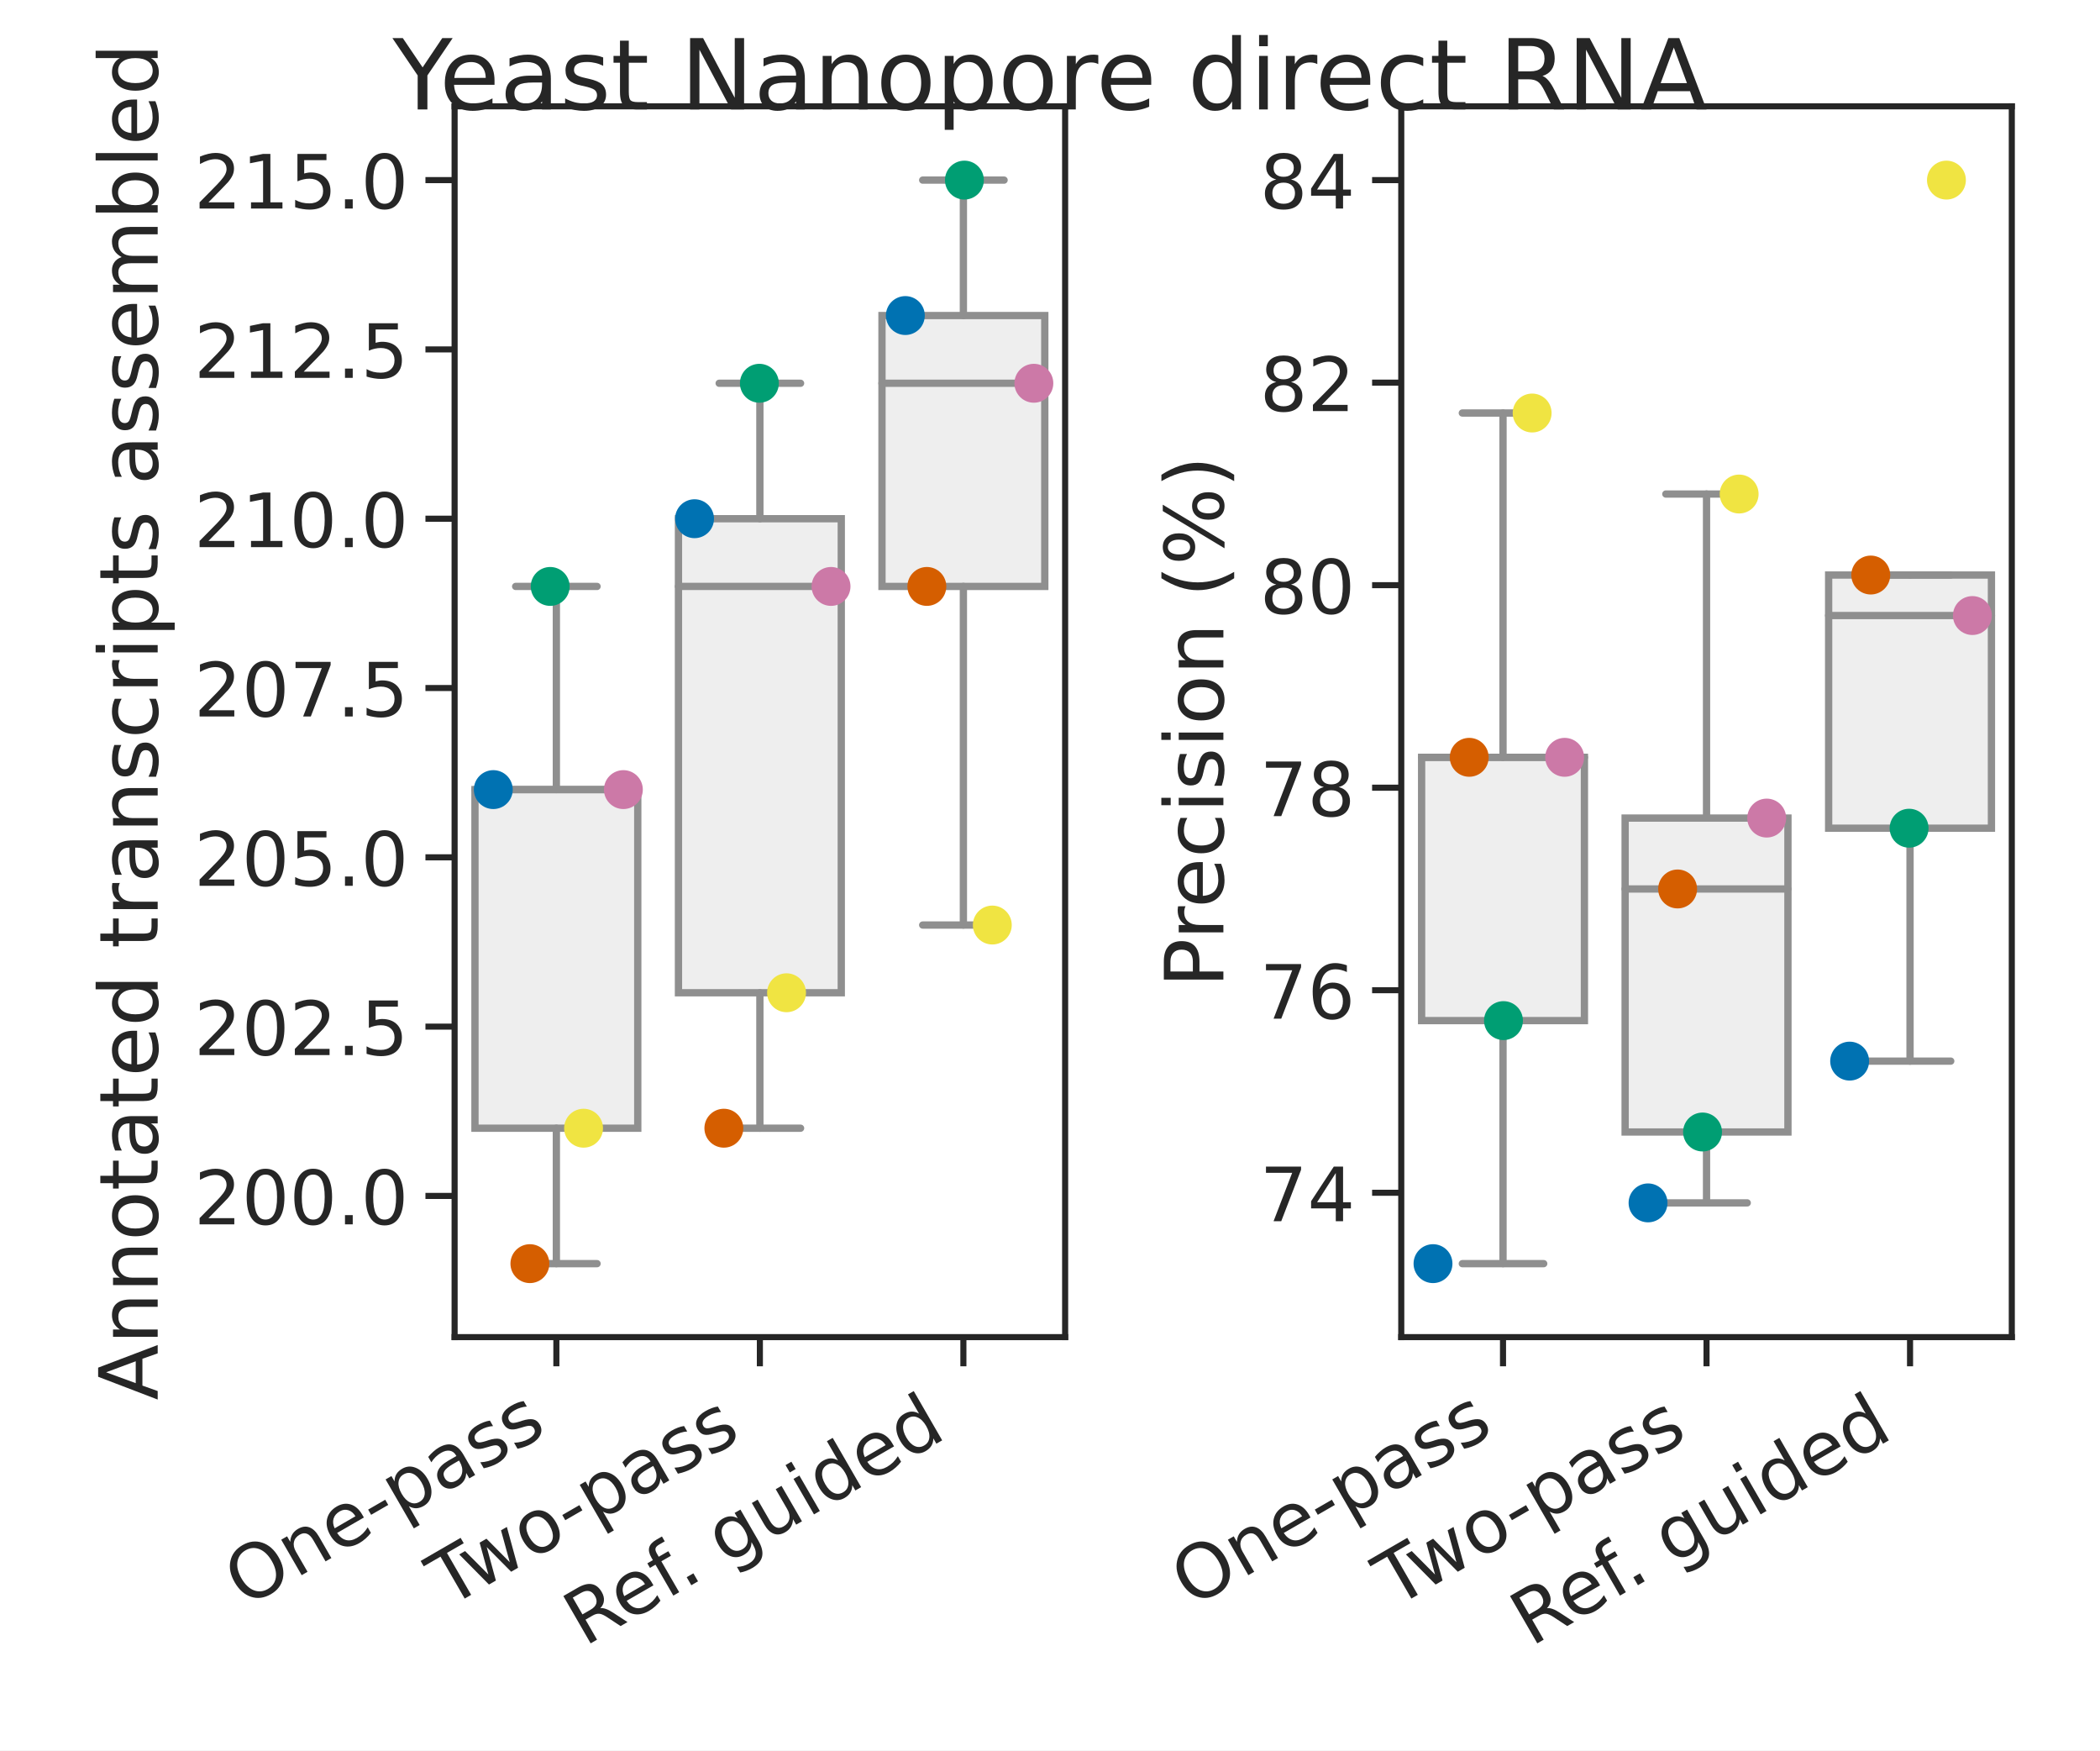
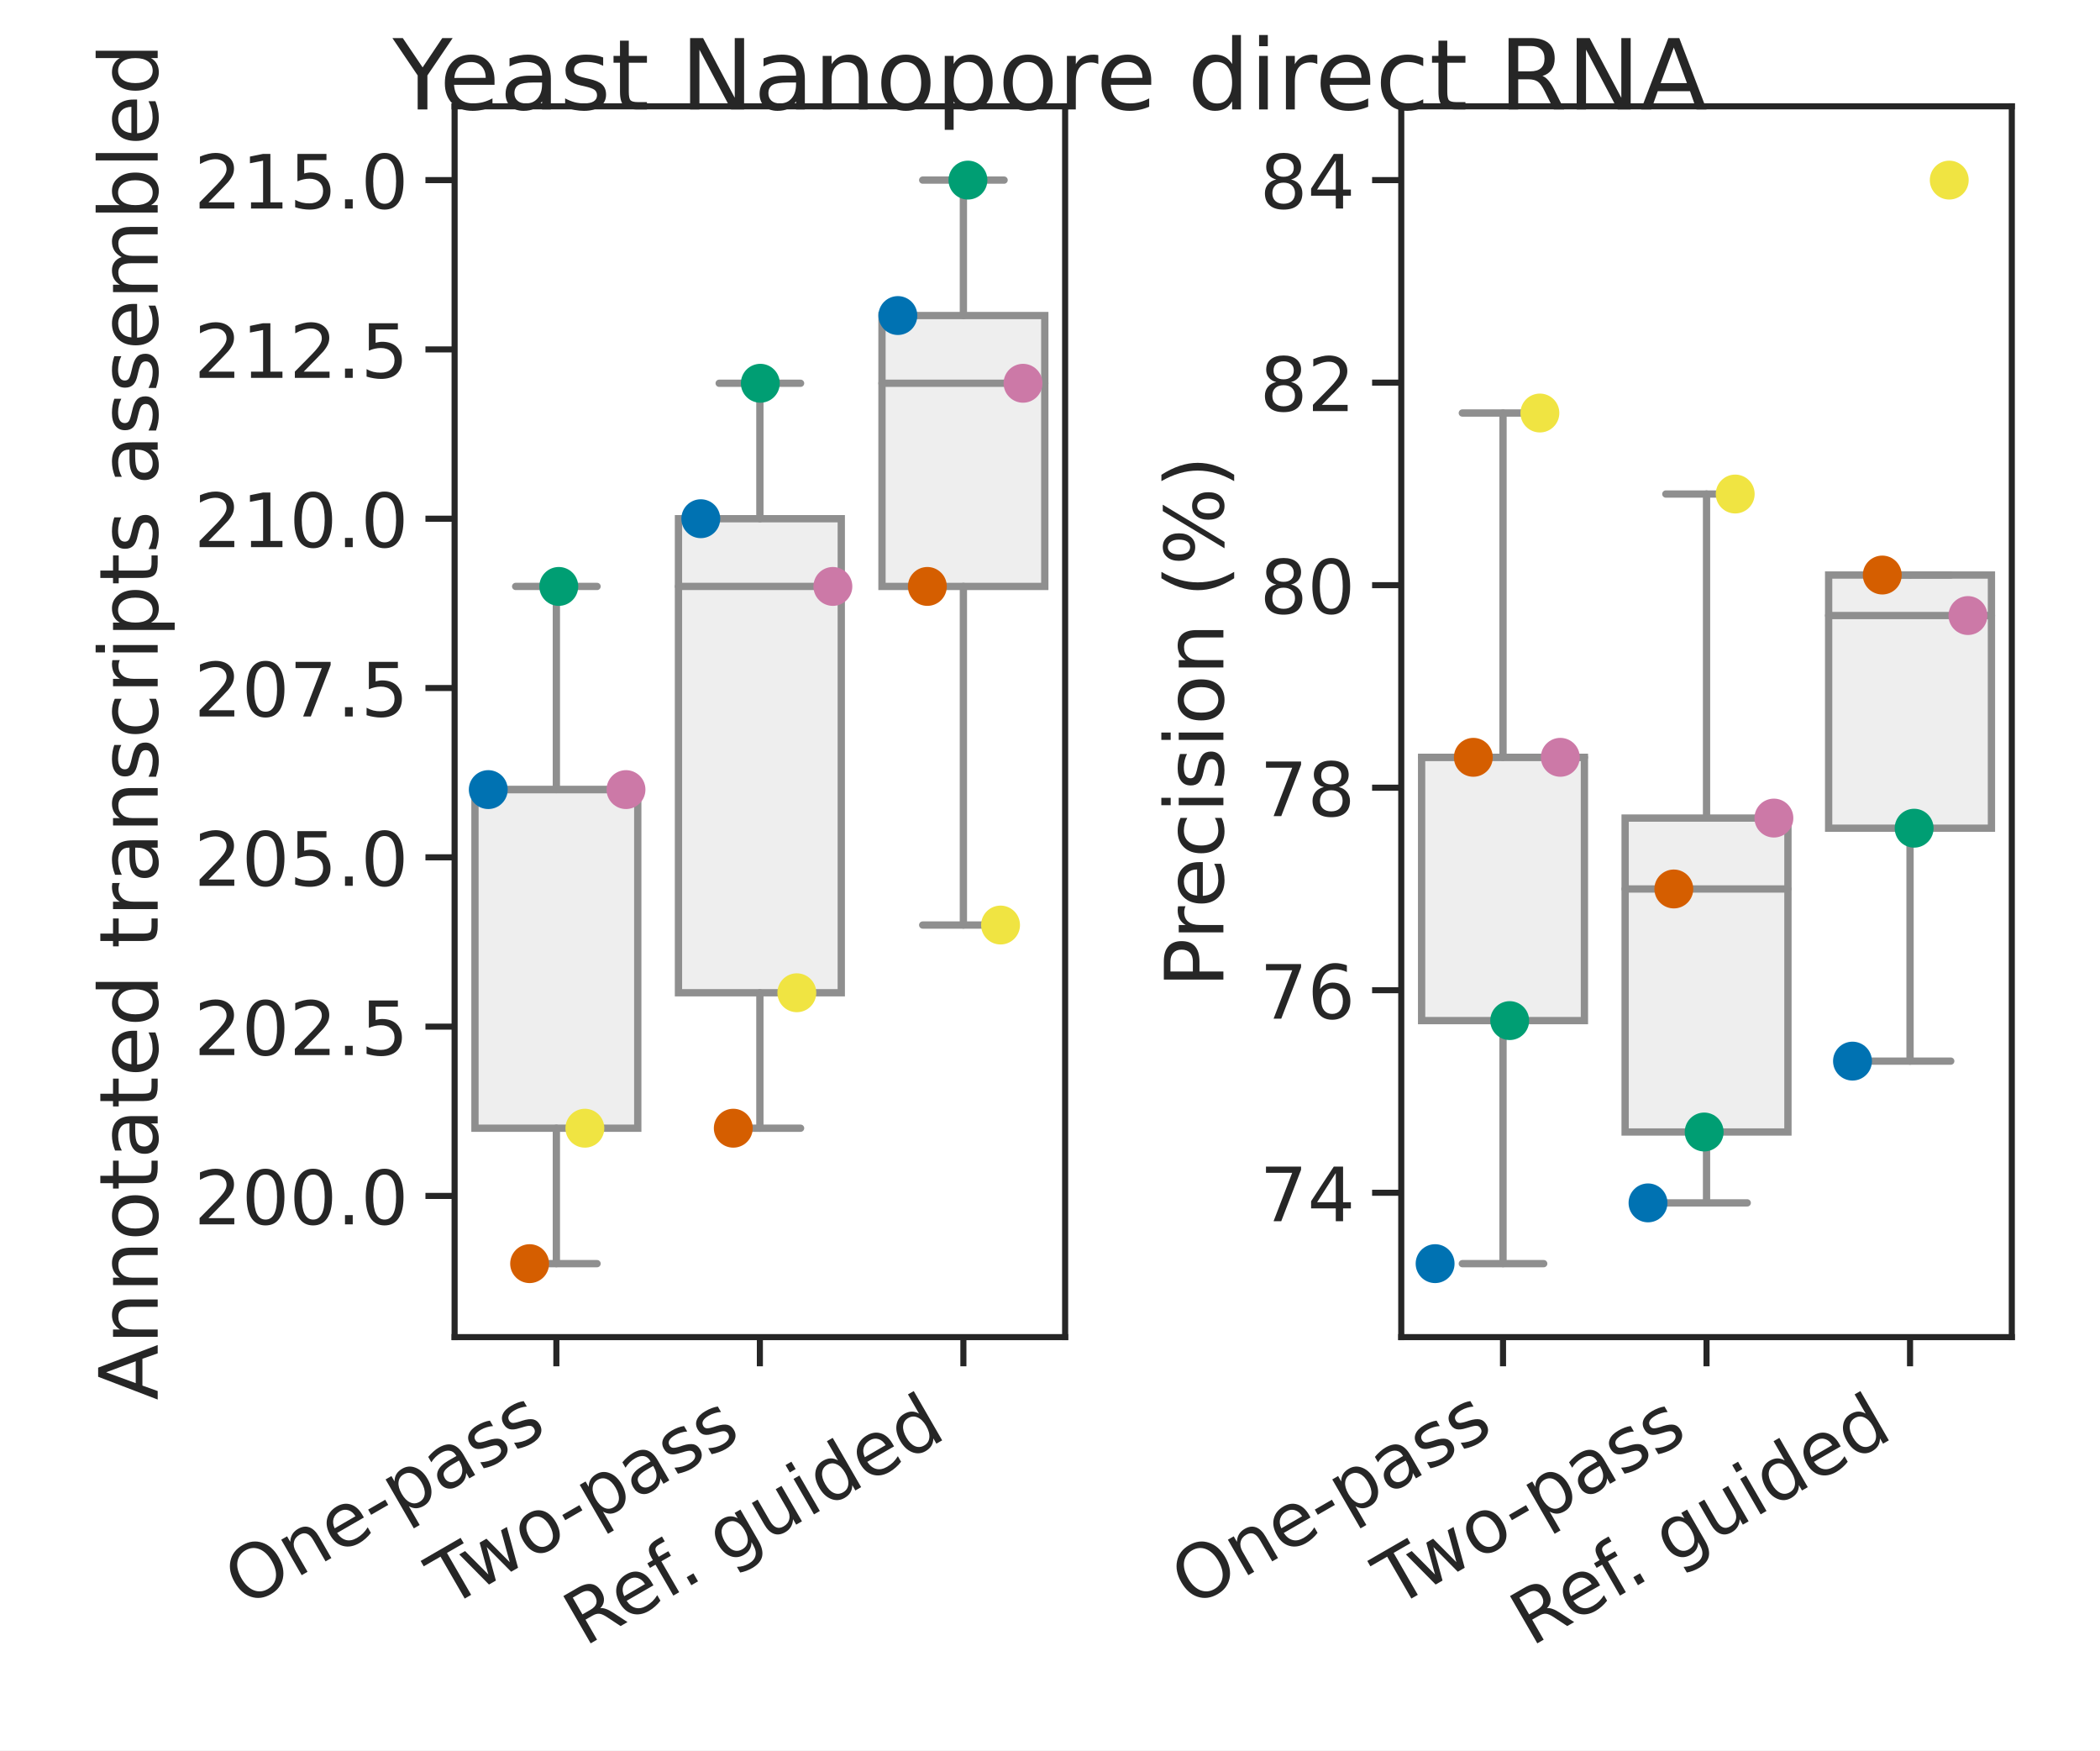
<svg xmlns="http://www.w3.org/2000/svg" xmlns:xlink="http://www.w3.org/1999/xlink" height="360pt" version="1.1" viewBox="0 0 432 360" width="432pt">
  <defs>
    <style type="text/css">
*{stroke-linecap:butt;stroke-linejoin:round;}
  </style>
  </defs>
  <g id="figure_1">
    <g id="patch_1">
      <path d="M 0 360  L 432 360  L 432 0  L 0 0  z " style="fill:#ffffff;" />
    </g>
    <g id="axes_1">
      <g id="patch_2">
        <path d="M 93.519 274.998  L 219.115 274.998  L 219.115 21.869  L 93.519 21.869  z " style="fill:#ffffff;" />
      </g>
      <g id="matplotlib.axis_1">
        <g id="xtick_1">
          <g id="line2d_1">
            <defs>
-               <path d="M 0 0  L 0 6  " id="mfff3a0f407" style="stroke:#262626;stroke-width:1.25;" />
+               <path d="M 0 0  L 0 6  " id="m0ab643f9fc" style="stroke:#262626;stroke-width:1.25;" />
            </defs>
            <g>
-               <use style="fill:#262626;stroke:#262626;stroke-width:1.25;" x="114.452" xlink:href="#mfff3a0f407" y="274.998" />
+               <use style="fill:#262626;stroke:#262626;stroke-width:1.25;" x="114.452" xlink:href="#m0ab643f9fc" y="274.998" />
            </g>
          </g>
          <g id="text_1">
            <text style="fill:#262626;font-family:DejaVu Sans;font-size:15.4px;font-style:normal;font-weight:normal;" transform="translate(50.34669 330.7188)rotate(-30)">One-pass</text>
          </g>
        </g>
        <g id="xtick_2">
          <g id="line2d_2">
            <g>
-               <use style="fill:#262626;stroke:#262626;stroke-width:1.25;" x="156.317" xlink:href="#mfff3a0f407" y="274.998" />
+               <use style="fill:#262626;stroke:#262626;stroke-width:1.25;" x="156.317" xlink:href="#m0ab643f9fc" y="274.998" />
            </g>
          </g>
          <g id="text_2">
            <text style="fill:#262626;font-family:DejaVu Sans;font-size:15.4px;font-style:normal;font-weight:normal;" transform="translate(92.18718 330.7333)rotate(-30)">Two-pass</text>
          </g>
        </g>
        <g id="xtick_3">
          <g id="line2d_3">
            <g>
-               <use style="fill:#262626;stroke:#262626;stroke-width:1.25;" x="198.183" xlink:href="#mfff3a0f407" y="274.998" />
+               <use style="fill:#262626;stroke:#262626;stroke-width:1.25;" x="198.183" xlink:href="#m0ab643f9fc" y="274.998" />
            </g>
          </g>
          <g id="text_3">
            <text style="fill:#262626;font-family:DejaVu Sans;font-size:15.4px;font-style:normal;font-weight:normal;" transform="translate(120.1949 338.7341)rotate(-30)">Ref. guided</text>
          </g>
        </g>
      </g>
      <g id="matplotlib.axis_2">
        <g id="ytick_1">
          <g id="line2d_4">
            <defs>
-               <path d="M 0 0  L -6 0  " id="m0a13a29896" style="stroke:#262626;stroke-width:1.25;" />
+               <path d="M 0 0  L -6 0  " id="m15f9a09145" style="stroke:#262626;stroke-width:1.25;" />
            </defs>
            <g>
-               <use style="fill:#262626;stroke:#262626;stroke-width:1.25;" x="93.519" xlink:href="#m0a13a29896" y="245.957" />
+               <use style="fill:#262626;stroke:#262626;stroke-width:1.25;" x="93.519" xlink:href="#m15f9a09145" y="245.957" />
            </g>
          </g>
          <g id="text_4">
            <text style="fill:#262626;font-family:DejaVu Sans;font-size:15.4px;font-style:normal;font-weight:normal;text-anchor:end;" transform="rotate(-0, 84.019, 251.8081)" x="84.019" y="251.808">200.0</text>
          </g>
        </g>
        <g id="ytick_2">
          <g id="line2d_5">
            <g>
-               <use style="fill:#262626;stroke:#262626;stroke-width:1.25;" x="93.519" xlink:href="#m0a13a29896" y="211.138" />
+               <use style="fill:#262626;stroke:#262626;stroke-width:1.25;" x="93.519" xlink:href="#m15f9a09145" y="211.138" />
            </g>
          </g>
          <g id="text_5">
            <text style="fill:#262626;font-family:DejaVu Sans;font-size:15.4px;font-style:normal;font-weight:normal;text-anchor:end;" transform="rotate(-0, 84.019, 216.9887)" x="84.019" y="216.989">202.5</text>
          </g>
        </g>
        <g id="ytick_3">
          <g id="line2d_6">
            <g>
-               <use style="fill:#262626;stroke:#262626;stroke-width:1.25;" x="93.519" xlink:href="#m0a13a29896" y="176.318" />
+               <use style="fill:#262626;stroke:#262626;stroke-width:1.25;" x="93.519" xlink:href="#m15f9a09145" y="176.318" />
            </g>
          </g>
          <g id="text_6">
            <text style="fill:#262626;font-family:DejaVu Sans;font-size:15.4px;font-style:normal;font-weight:normal;text-anchor:end;" transform="rotate(-0, 84.019, 182.1692)" x="84.019" y="182.169">205.0</text>
          </g>
        </g>
        <g id="ytick_4">
          <g id="line2d_7">
            <g>
-               <use style="fill:#262626;stroke:#262626;stroke-width:1.25;" x="93.519" xlink:href="#m0a13a29896" y="141.499" />
+               <use style="fill:#262626;stroke:#262626;stroke-width:1.25;" x="93.519" xlink:href="#m15f9a09145" y="141.499" />
            </g>
          </g>
          <g id="text_7">
            <text style="fill:#262626;font-family:DejaVu Sans;font-size:15.4px;font-style:normal;font-weight:normal;text-anchor:end;" transform="rotate(-0, 84.019, 147.3498)" x="84.019" y="147.35">207.5</text>
          </g>
        </g>
        <g id="ytick_5">
          <g id="line2d_8">
            <g>
-               <use style="fill:#262626;stroke:#262626;stroke-width:1.25;" x="93.519" xlink:href="#m0a13a29896" y="106.68" />
+               <use style="fill:#262626;stroke:#262626;stroke-width:1.25;" x="93.519" xlink:href="#m15f9a09145" y="106.68" />
            </g>
          </g>
          <g id="text_8">
            <text style="fill:#262626;font-family:DejaVu Sans;font-size:15.4px;font-style:normal;font-weight:normal;text-anchor:end;" transform="rotate(-0, 84.019, 112.5304)" x="84.019" y="112.53">210.0</text>
          </g>
        </g>
        <g id="ytick_6">
          <g id="line2d_9">
            <g>
-               <use style="fill:#262626;stroke:#262626;stroke-width:1.25;" x="93.519" xlink:href="#m0a13a29896" y="71.86" />
+               <use style="fill:#262626;stroke:#262626;stroke-width:1.25;" x="93.519" xlink:href="#m15f9a09145" y="71.86" />
            </g>
          </g>
          <g id="text_9">
            <text style="fill:#262626;font-family:DejaVu Sans;font-size:15.4px;font-style:normal;font-weight:normal;text-anchor:end;" transform="rotate(-0, 84.019, 77.71099)" x="84.019" y="77.711">212.5</text>
          </g>
        </g>
        <g id="ytick_7">
          <g id="line2d_10">
            <g>
-               <use style="fill:#262626;stroke:#262626;stroke-width:1.25;" x="93.519" xlink:href="#m0a13a29896" y="37.041" />
+               <use style="fill:#262626;stroke:#262626;stroke-width:1.25;" x="93.519" xlink:href="#m15f9a09145" y="37.041" />
            </g>
          </g>
          <g id="text_10">
            <text style="fill:#262626;font-family:DejaVu Sans;font-size:15.4px;font-style:normal;font-weight:normal;text-anchor:end;" transform="rotate(-0, 84.019, 42.89157)" x="84.019" y="42.892">215.0</text>
          </g>
        </g>
        <g id="text_11">
          <text style="fill:#262626;font-family:DejaVu Sans;font-size:16.8px;font-style:normal;font-weight:normal;text-anchor:middle;" transform="rotate(-90, 32.43781, 148.4337)" x="32.438" y="148.434">Annotated transcripts assembled</text>
        </g>
      </g>
      <g id="patch_3">
-         <path clip-path="url(#p2215c31992)" d="M 97.706 232.03  L 131.198 232.03  L 131.198 162.391  L 97.706 162.391  L 97.706 232.03  z " style="fill:#eeeeee;stroke:#8f8f8f;stroke-linejoin:miter;stroke-width:1.5;" />
+         <path clip-path="url(#p24d1161f7b)" d="M 97.706 232.03  L 131.198 232.03  L 131.198 162.391  L 97.706 162.391  L 97.706 232.03  z " style="fill:#eeeeee;stroke:#8f8f8f;stroke-linejoin:miter;stroke-width:1.5;" />
      </g>
      <g id="patch_4">
-         <path clip-path="url(#p2215c31992)" d="M 139.571 204.174  L 173.063 204.174  L 173.063 106.68  L 139.571 106.68  L 139.571 204.174  z " style="fill:#eeeeee;stroke:#8f8f8f;stroke-linejoin:miter;stroke-width:1.5;" />
+         <path clip-path="url(#p24d1161f7b)" d="M 139.571 204.174  L 173.063 204.174  L 173.063 106.68  L 139.571 106.68  L 139.571 204.174  z " style="fill:#eeeeee;stroke:#8f8f8f;stroke-linejoin:miter;stroke-width:1.5;" />
      </g>
      <g id="patch_5">
-         <path clip-path="url(#p2215c31992)" d="M 181.437 120.607  L 214.929 120.607  L 214.929 64.896  L 181.437 64.896  L 181.437 120.607  z " style="fill:#eeeeee;stroke:#8f8f8f;stroke-linejoin:miter;stroke-width:1.5;" />
+         <path clip-path="url(#p24d1161f7b)" d="M 181.437 120.607  L 214.929 120.607  L 214.929 64.896  L 181.437 64.896  L 181.437 120.607  z " style="fill:#eeeeee;stroke:#8f8f8f;stroke-linejoin:miter;stroke-width:1.5;" />
      </g>
      <g id="PathCollection_1" />
      <g id="PathCollection_2" />
      <g id="PathCollection_3" />
      <g id="PathCollection_4" />
      <g id="PathCollection_5" />
      <g id="line2d_11">
-         <path clip-path="url(#p2215c31992)" d="M 114.452 232.03  L 114.452 259.885  " style="fill:none;stroke:#8f8f8f;stroke-linecap:round;stroke-width:1.5;" />
+         <path clip-path="url(#p24d1161f7b)" d="M 114.452 232.03  L 114.452 259.885  " style="fill:none;stroke:#8f8f8f;stroke-linecap:round;stroke-width:1.5;" />
      </g>
      <g id="line2d_12">
-         <path clip-path="url(#p2215c31992)" d="M 114.452 162.391  L 114.452 120.607  " style="fill:none;stroke:#8f8f8f;stroke-linecap:round;stroke-width:1.5;" />
+         <path clip-path="url(#p24d1161f7b)" d="M 114.452 162.391  L 114.452 120.607  " style="fill:none;stroke:#8f8f8f;stroke-linecap:round;stroke-width:1.5;" />
      </g>
      <g id="line2d_13">
-         <path clip-path="url(#p2215c31992)" d="M 106.079 259.885  L 122.825 259.885  " style="fill:none;stroke:#8f8f8f;stroke-linecap:round;stroke-width:1.5;" />
+         <path clip-path="url(#p24d1161f7b)" d="M 106.079 259.885  L 122.825 259.885  " style="fill:none;stroke:#8f8f8f;stroke-linecap:round;stroke-width:1.5;" />
      </g>
      <g id="line2d_14">
-         <path clip-path="url(#p2215c31992)" d="M 106.079 120.607  L 122.825 120.607  " style="fill:none;stroke:#8f8f8f;stroke-linecap:round;stroke-width:1.5;" />
+         <path clip-path="url(#p24d1161f7b)" d="M 106.079 120.607  L 122.825 120.607  " style="fill:none;stroke:#8f8f8f;stroke-linecap:round;stroke-width:1.5;" />
      </g>
      <g id="line2d_15" />
      <g id="line2d_16">
-         <path clip-path="url(#p2215c31992)" d="M 156.317 204.174  L 156.317 232.03  " style="fill:none;stroke:#8f8f8f;stroke-linecap:round;stroke-width:1.5;" />
+         <path clip-path="url(#p24d1161f7b)" d="M 156.317 204.174  L 156.317 232.03  " style="fill:none;stroke:#8f8f8f;stroke-linecap:round;stroke-width:1.5;" />
      </g>
      <g id="line2d_17">
-         <path clip-path="url(#p2215c31992)" d="M 156.317 106.68  L 156.317 78.824  " style="fill:none;stroke:#8f8f8f;stroke-linecap:round;stroke-width:1.5;" />
+         <path clip-path="url(#p24d1161f7b)" d="M 156.317 106.68  L 156.317 78.824  " style="fill:none;stroke:#8f8f8f;stroke-linecap:round;stroke-width:1.5;" />
      </g>
      <g id="line2d_18">
-         <path clip-path="url(#p2215c31992)" d="M 147.944 232.03  L 164.69 232.03  " style="fill:none;stroke:#8f8f8f;stroke-linecap:round;stroke-width:1.5;" />
+         <path clip-path="url(#p24d1161f7b)" d="M 147.944 232.03  L 164.69 232.03  " style="fill:none;stroke:#8f8f8f;stroke-linecap:round;stroke-width:1.5;" />
      </g>
      <g id="line2d_19">
-         <path clip-path="url(#p2215c31992)" d="M 147.944 78.824  L 164.69 78.824  " style="fill:none;stroke:#8f8f8f;stroke-linecap:round;stroke-width:1.5;" />
+         <path clip-path="url(#p24d1161f7b)" d="M 147.944 78.824  L 164.69 78.824  " style="fill:none;stroke:#8f8f8f;stroke-linecap:round;stroke-width:1.5;" />
      </g>
      <g id="line2d_20" />
      <g id="line2d_21">
-         <path clip-path="url(#p2215c31992)" d="M 198.183 120.607  L 198.183 190.246  " style="fill:none;stroke:#8f8f8f;stroke-linecap:round;stroke-width:1.5;" />
+         <path clip-path="url(#p24d1161f7b)" d="M 198.183 120.607  L 198.183 190.246  " style="fill:none;stroke:#8f8f8f;stroke-linecap:round;stroke-width:1.5;" />
      </g>
      <g id="line2d_22">
-         <path clip-path="url(#p2215c31992)" d="M 198.183 64.896  L 198.183 37.041  " style="fill:none;stroke:#8f8f8f;stroke-linecap:round;stroke-width:1.5;" />
+         <path clip-path="url(#p24d1161f7b)" d="M 198.183 64.896  L 198.183 37.041  " style="fill:none;stroke:#8f8f8f;stroke-linecap:round;stroke-width:1.5;" />
      </g>
      <g id="line2d_23">
-         <path clip-path="url(#p2215c31992)" d="M 189.81 190.246  L 206.556 190.246  " style="fill:none;stroke:#8f8f8f;stroke-linecap:round;stroke-width:1.5;" />
+         <path clip-path="url(#p24d1161f7b)" d="M 189.81 190.246  L 206.556 190.246  " style="fill:none;stroke:#8f8f8f;stroke-linecap:round;stroke-width:1.5;" />
      </g>
      <g id="line2d_24">
-         <path clip-path="url(#p2215c31992)" d="M 189.81 37.041  L 206.556 37.041  " style="fill:none;stroke:#8f8f8f;stroke-linecap:round;stroke-width:1.5;" />
+         <path clip-path="url(#p24d1161f7b)" d="M 189.81 37.041  L 206.556 37.041  " style="fill:none;stroke:#8f8f8f;stroke-linecap:round;stroke-width:1.5;" />
      </g>
      <g id="line2d_25" />
      <g id="line2d_26">
-         <path clip-path="url(#p2215c31992)" d="M 97.706 162.391  L 131.198 162.391  " style="fill:none;stroke:#8f8f8f;stroke-linecap:round;stroke-width:1.5;" />
+         <path clip-path="url(#p24d1161f7b)" d="M 97.706 162.391  L 131.198 162.391  " style="fill:none;stroke:#8f8f8f;stroke-linecap:round;stroke-width:1.5;" />
      </g>
      <g id="line2d_27">
-         <path clip-path="url(#p2215c31992)" d="M 139.571 120.607  L 173.063 120.607  " style="fill:none;stroke:#8f8f8f;stroke-linecap:round;stroke-width:1.5;" />
+         <path clip-path="url(#p24d1161f7b)" d="M 139.571 120.607  L 173.063 120.607  " style="fill:none;stroke:#8f8f8f;stroke-linecap:round;stroke-width:1.5;" />
      </g>
      <g id="line2d_28">
-         <path clip-path="url(#p2215c31992)" d="M 181.437 78.824  L 214.929 78.824  " style="fill:none;stroke:#8f8f8f;stroke-linecap:round;stroke-width:1.5;" />
+         <path clip-path="url(#p24d1161f7b)" d="M 181.437 78.824  L 214.929 78.824  " style="fill:none;stroke:#8f8f8f;stroke-linecap:round;stroke-width:1.5;" />
      </g>
      <g id="patch_6">
        <path d="M 93.519 274.998  L 93.519 21.869  " style="fill:none;stroke:#262626;stroke-linecap:square;stroke-linejoin:miter;stroke-width:1.25;" />
      </g>
      <g id="patch_7">
        <path d="M 219.115 274.998  L 219.115 21.869  " style="fill:none;stroke:#262626;stroke-linecap:square;stroke-linejoin:miter;stroke-width:1.25;" />
      </g>
      <g id="patch_8">
        <path d="M 93.519 274.998  L 219.115 274.998  " style="fill:none;stroke:#262626;stroke-linecap:square;stroke-linejoin:miter;stroke-width:1.25;" />
      </g>
      <g id="patch_9">
        <path d="M 93.519 21.869  L 219.115 21.869  " style="fill:none;stroke:#262626;stroke-linecap:square;stroke-linejoin:miter;stroke-width:1.25;" />
      </g>
      <g id="PathCollection_6">
        <defs>
-           <path d="M 0 4  C 1.061 4 2.078 3.579 2.828 2.828  C 3.579 2.078 4 1.061 4 0  C 4 -1.061 3.579 -2.078 2.828 -2.828  C 2.078 -3.579 1.061 -4 0 -4  C -1.061 -4 -2.078 -3.579 -2.828 -2.828  C -3.579 -2.078 -4 -1.061 -4 0  C -4 1.061 -3.579 2.078 -2.828 2.828  C -2.078 3.579 -1.061 4 0 4  z " id="mc563916712" />
+           <path d="M 0 4  C 1.061 4 2.078 3.579 2.828 2.828  C 3.579 2.078 4 1.061 4 0  C 4 -1.061 3.579 -2.078 2.828 -2.828  C 2.078 -3.579 1.061 -4 0 -4  C -1.061 -4 -2.078 -3.579 -2.828 -2.828  C -3.579 -2.078 -4 -1.061 -4 0  C -4 1.061 -3.579 2.078 -2.828 2.828  C -2.078 3.579 -1.061 4 0 4  z " id="m97fa9e8c70" />
        </defs>
-         <g clip-path="url(#p2215c31992)">
-           <use style="fill:#0072b2;" x="101.48" xlink:href="#mc563916712" y="162.391" />
+         <g clip-path="url(#p24d1161f7b)">
+           <use style="fill:#0072b2;" x="100.444" xlink:href="#m97fa9e8c70" y="162.391" />
        </g>
      </g>
      <g id="PathCollection_7">
        <defs>
-           <path d="M 0 4  C 1.061 4 2.078 3.579 2.828 2.828  C 3.579 2.078 4 1.061 4 0  C 4 -1.061 3.579 -2.078 2.828 -2.828  C 2.078 -3.579 1.061 -4 0 -4  C -1.061 -4 -2.078 -3.579 -2.828 -2.828  C -3.579 -2.078 -4 -1.061 -4 0  C -4 1.061 -3.579 2.078 -2.828 2.828  C -2.078 3.579 -1.061 4 0 4  z " id="md59866db94" />
+           <path d="M 0 4  C 1.061 4 2.078 3.579 2.828 2.828  C 3.579 2.078 4 1.061 4 0  C 4 -1.061 3.579 -2.078 2.828 -2.828  C 2.078 -3.579 1.061 -4 0 -4  C -1.061 -4 -2.078 -3.579 -2.828 -2.828  C -3.579 -2.078 -4 -1.061 -4 0  C -4 1.061 -3.579 2.078 -2.828 2.828  C -2.078 3.579 -1.061 4 0 4  z " id="m9c791a4c1f" />
        </defs>
-         <g clip-path="url(#p2215c31992)">
-           <use style="fill:#d55e00;" x="109.007" xlink:href="#md59866db94" y="259.885" />
+         <g clip-path="url(#p24d1161f7b)">
+           <use style="fill:#d55e00;" x="108.952" xlink:href="#m9c791a4c1f" y="259.885" />
        </g>
      </g>
      <g id="PathCollection_8">
        <defs>
-           <path d="M 0 4  C 1.061 4 2.078 3.579 2.828 2.828  C 3.579 2.078 4 1.061 4 0  C 4 -1.061 3.579 -2.078 2.828 -2.828  C 2.078 -3.579 1.061 -4 0 -4  C -1.061 -4 -2.078 -3.579 -2.828 -2.828  C -3.579 -2.078 -4 -1.061 -4 0  C -4 1.061 -3.579 2.078 -2.828 2.828  C -2.078 3.579 -1.061 4 0 4  z " id="m6cb85c5c92" />
+           <path d="M 0 4  C 1.061 4 2.078 3.579 2.828 2.828  C 3.579 2.078 4 1.061 4 0  C 4 -1.061 3.579 -2.078 2.828 -2.828  C 2.078 -3.579 1.061 -4 0 -4  C -1.061 -4 -2.078 -3.579 -2.828 -2.828  C -3.579 -2.078 -4 -1.061 -4 0  C -4 1.061 -3.579 2.078 -2.828 2.828  C -2.078 3.579 -1.061 4 0 4  z " id="m63f46ebe45" />
        </defs>
-         <g clip-path="url(#p2215c31992)">
-           <use style="fill:#009e73;" x="113.183" xlink:href="#m6cb85c5c92" y="120.607" />
+         <g clip-path="url(#p24d1161f7b)">
+           <use style="fill:#009e73;" x="114.949" xlink:href="#m63f46ebe45" y="120.607" />
        </g>
      </g>
      <g id="PathCollection_9">
        <defs>
-           <path d="M 0 4  C 1.061 4 2.078 3.579 2.828 2.828  C 3.579 2.078 4 1.061 4 0  C 4 -1.061 3.579 -2.078 2.828 -2.828  C 2.078 -3.579 1.061 -4 0 -4  C -1.061 -4 -2.078 -3.579 -2.828 -2.828  C -3.579 -2.078 -4 -1.061 -4 0  C -4 1.061 -3.579 2.078 -2.828 2.828  C -2.078 3.579 -1.061 4 0 4  z " id="me28a68fe5d" />
+           <path d="M 0 4  C 1.061 4 2.078 3.579 2.828 2.828  C 3.579 2.078 4 1.061 4 0  C 4 -1.061 3.579 -2.078 2.828 -2.828  C 2.078 -3.579 1.061 -4 0 -4  C -1.061 -4 -2.078 -3.579 -2.828 -2.828  C -3.579 -2.078 -4 -1.061 -4 0  C -4 1.061 -3.579 2.078 -2.828 2.828  C -2.078 3.579 -1.061 4 0 4  z " id="me5ec4e8ba2" />
        </defs>
-         <g clip-path="url(#p2215c31992)">
-           <use style="fill:#f0e442;" x="120.049" xlink:href="#me28a68fe5d" y="232.03" />
+         <g clip-path="url(#p24d1161f7b)">
+           <use style="fill:#f0e442;" x="120.318" xlink:href="#me5ec4e8ba2" y="232.03" />
        </g>
      </g>
      <g id="PathCollection_10">
        <defs>
-           <path d="M 0 4  C 1.061 4 2.078 3.579 2.828 2.828  C 3.579 2.078 4 1.061 4 0  C 4 -1.061 3.579 -2.078 2.828 -2.828  C 2.078 -3.579 1.061 -4 0 -4  C -1.061 -4 -2.078 -3.579 -2.828 -2.828  C -3.579 -2.078 -4 -1.061 -4 0  C -4 1.061 -3.579 2.078 -2.828 2.828  C -2.078 3.579 -1.061 4 0 4  z " id="m928684b629" />
+           <path d="M 0 4  C 1.061 4 2.078 3.579 2.828 2.828  C 3.579 2.078 4 1.061 4 0  C 4 -1.061 3.579 -2.078 2.828 -2.828  C 2.078 -3.579 1.061 -4 0 -4  C -1.061 -4 -2.078 -3.579 -2.828 -2.828  C -3.579 -2.078 -4 -1.061 -4 0  C -4 1.061 -3.579 2.078 -2.828 2.828  C -2.078 3.579 -1.061 4 0 4  z " id="m7bbd60d7c9" />
        </defs>
-         <g clip-path="url(#p2215c31992)">
-           <use style="fill:#cc79a7;" x="128.237" xlink:href="#m928684b629" y="162.391" />
+         <g clip-path="url(#p24d1161f7b)">
+           <use style="fill:#cc79a7;" x="128.776" xlink:href="#m7bbd60d7c9" y="162.391" />
        </g>
      </g>
      <g id="PathCollection_11">
-         <g clip-path="url(#p2215c31992)">
-           <use style="fill:#0072b2;" x="142.879" xlink:href="#mc563916712" y="106.68" />
+         <g clip-path="url(#p24d1161f7b)">
+           <use style="fill:#0072b2;" x="144.164" xlink:href="#m97fa9e8c70" y="106.68" />
        </g>
      </g>
      <g id="PathCollection_12">
-         <g clip-path="url(#p2215c31992)">
-           <use style="fill:#d55e00;" x="148.908" xlink:href="#md59866db94" y="232.03" />
+         <g clip-path="url(#p24d1161f7b)">
+           <use style="fill:#d55e00;" x="150.847" xlink:href="#m9c791a4c1f" y="232.03" />
        </g>
      </g>
      <g id="PathCollection_13">
-         <g clip-path="url(#p2215c31992)">
-           <use style="fill:#009e73;" x="156.215" xlink:href="#m6cb85c5c92" y="78.824" />
+         <g clip-path="url(#p24d1161f7b)">
+           <use style="fill:#009e73;" x="156.41" xlink:href="#m63f46ebe45" y="78.824" />
        </g>
      </g>
      <g id="PathCollection_14">
-         <g clip-path="url(#p2215c31992)">
-           <use style="fill:#f0e442;" x="161.805" xlink:href="#me28a68fe5d" y="204.174" />
+         <g clip-path="url(#p24d1161f7b)">
+           <use style="fill:#f0e442;" x="163.921" xlink:href="#me5ec4e8ba2" y="204.174" />
        </g>
      </g>
      <g id="PathCollection_15">
-         <g clip-path="url(#p2215c31992)">
-           <use style="fill:#cc79a7;" x="170.956" xlink:href="#m928684b629" y="120.607" />
+         <g clip-path="url(#p24d1161f7b)">
+           <use style="fill:#cc79a7;" x="171.335" xlink:href="#m7bbd60d7c9" y="120.607" />
        </g>
      </g>
      <g id="PathCollection_16">
-         <g clip-path="url(#p2215c31992)">
-           <use style="fill:#0072b2;" x="186.242" xlink:href="#mc563916712" y="64.896" />
+         <g clip-path="url(#p24d1161f7b)">
+           <use style="fill:#0072b2;" x="184.703" xlink:href="#m97fa9e8c70" y="64.896" />
        </g>
      </g>
      <g id="PathCollection_17">
-         <g clip-path="url(#p2215c31992)">
-           <use style="fill:#d55e00;" x="190.668" xlink:href="#md59866db94" y="120.607" />
+         <g clip-path="url(#p24d1161f7b)">
+           <use style="fill:#d55e00;" x="190.77" xlink:href="#m9c791a4c1f" y="120.607" />
        </g>
      </g>
      <g id="PathCollection_18">
-         <g clip-path="url(#p2215c31992)">
-           <use style="fill:#009e73;" x="198.393" xlink:href="#m6cb85c5c92" y="37.041" />
+         <g clip-path="url(#p24d1161f7b)">
+           <use style="fill:#009e73;" x="199.121" xlink:href="#m63f46ebe45" y="37.041" />
        </g>
      </g>
      <g id="PathCollection_19">
-         <g clip-path="url(#p2215c31992)">
-           <use style="fill:#f0e442;" x="204.132" xlink:href="#me28a68fe5d" y="190.246" />
+         <g clip-path="url(#p24d1161f7b)">
+           <use style="fill:#f0e442;" x="205.826" xlink:href="#me5ec4e8ba2" y="190.246" />
        </g>
      </g>
      <g id="PathCollection_20">
-         <g clip-path="url(#p2215c31992)">
-           <use style="fill:#cc79a7;" x="212.681" xlink:href="#m928684b629" y="78.824" />
+         <g clip-path="url(#p24d1161f7b)">
+           <use style="fill:#cc79a7;" x="210.451" xlink:href="#m7bbd60d7c9" y="78.824" />
        </g>
      </g>
    </g>
    <g id="axes_2">
      <g id="patch_10">
        <path d="M 288.26 274.998  L 413.856 274.998  L 413.856 21.869  L 288.26 21.869  z " style="fill:#ffffff;" />
      </g>
      <g id="matplotlib.axis_3">
        <g id="xtick_4">
          <g id="line2d_29">
            <g>
-               <use style="fill:#262626;stroke:#262626;stroke-width:1.25;" x="309.192" xlink:href="#mfff3a0f407" y="274.998" />
+               <use style="fill:#262626;stroke:#262626;stroke-width:1.25;" x="309.192" xlink:href="#m0ab643f9fc" y="274.998" />
            </g>
          </g>
          <g id="text_12">
            <text style="fill:#262626;font-family:DejaVu Sans;font-size:15.4px;font-style:normal;font-weight:normal;" transform="translate(245.0872 330.7188)rotate(-30)">One-pass</text>
          </g>
        </g>
        <g id="xtick_5">
          <g id="line2d_30">
            <g>
-               <use style="fill:#262626;stroke:#262626;stroke-width:1.25;" x="351.058" xlink:href="#mfff3a0f407" y="274.998" />
+               <use style="fill:#262626;stroke:#262626;stroke-width:1.25;" x="351.058" xlink:href="#m0ab643f9fc" y="274.998" />
            </g>
          </g>
          <g id="text_13">
            <text style="fill:#262626;font-family:DejaVu Sans;font-size:15.4px;font-style:normal;font-weight:normal;" transform="translate(286.9277 330.7333)rotate(-30)">Two-pass</text>
          </g>
        </g>
        <g id="xtick_6">
          <g id="line2d_31">
            <g>
-               <use style="fill:#262626;stroke:#262626;stroke-width:1.25;" x="392.923" xlink:href="#mfff3a0f407" y="274.998" />
+               <use style="fill:#262626;stroke:#262626;stroke-width:1.25;" x="392.923" xlink:href="#m0ab643f9fc" y="274.998" />
            </g>
          </g>
          <g id="text_14">
            <text style="fill:#262626;font-family:DejaVu Sans;font-size:15.4px;font-style:normal;font-weight:normal;" transform="translate(314.9354 338.7341)rotate(-30)">Ref. guided</text>
          </g>
        </g>
      </g>
      <g id="matplotlib.axis_4">
        <g id="ytick_8">
          <g id="line2d_32">
            <g>
-               <use style="fill:#262626;stroke:#262626;stroke-width:1.25;" x="288.26" xlink:href="#m0a13a29896" y="245.306" />
+               <use style="fill:#262626;stroke:#262626;stroke-width:1.25;" x="288.26" xlink:href="#m15f9a09145" y="245.306" />
            </g>
          </g>
          <g id="text_15">
            <text style="fill:#262626;font-family:DejaVu Sans;font-size:15.4px;font-style:normal;font-weight:normal;text-anchor:end;" transform="rotate(-0, 278.7595, 251.1573)" x="278.76" y="251.157">74</text>
          </g>
        </g>
        <g id="ytick_9">
          <g id="line2d_33">
            <g>
-               <use style="fill:#262626;stroke:#262626;stroke-width:1.25;" x="288.26" xlink:href="#m0a13a29896" y="203.653" />
+               <use style="fill:#262626;stroke:#262626;stroke-width:1.25;" x="288.26" xlink:href="#m15f9a09145" y="203.653" />
            </g>
          </g>
          <g id="text_16">
            <text style="fill:#262626;font-family:DejaVu Sans;font-size:15.4px;font-style:normal;font-weight:normal;text-anchor:end;" transform="rotate(-0, 278.7595, 209.5041)" x="278.76" y="209.504">76</text>
          </g>
        </g>
        <g id="ytick_10">
          <g id="line2d_34">
            <g>
-               <use style="fill:#262626;stroke:#262626;stroke-width:1.25;" x="288.26" xlink:href="#m0a13a29896" y="162" />
+               <use style="fill:#262626;stroke:#262626;stroke-width:1.25;" x="288.26" xlink:href="#m15f9a09145" y="162" />
            </g>
          </g>
          <g id="text_17">
            <text style="fill:#262626;font-family:DejaVu Sans;font-size:15.4px;font-style:normal;font-weight:normal;text-anchor:end;" transform="rotate(-0, 278.7595, 167.851)" x="278.76" y="167.851">78</text>
          </g>
        </g>
        <g id="ytick_11">
          <g id="line2d_35">
            <g>
-               <use style="fill:#262626;stroke:#262626;stroke-width:1.25;" x="288.26" xlink:href="#m0a13a29896" y="120.347" />
+               <use style="fill:#262626;stroke:#262626;stroke-width:1.25;" x="288.26" xlink:href="#m15f9a09145" y="120.347" />
            </g>
          </g>
          <g id="text_18">
            <text style="fill:#262626;font-family:DejaVu Sans;font-size:15.4px;font-style:normal;font-weight:normal;text-anchor:end;" transform="rotate(-0, 278.7595, 126.1978)" x="278.76" y="126.198">80</text>
          </g>
        </g>
        <g id="ytick_12">
          <g id="line2d_36">
            <g>
-               <use style="fill:#262626;stroke:#262626;stroke-width:1.25;" x="288.26" xlink:href="#m0a13a29896" y="78.694" />
+               <use style="fill:#262626;stroke:#262626;stroke-width:1.25;" x="288.26" xlink:href="#m15f9a09145" y="78.694" />
            </g>
          </g>
          <g id="text_19">
            <text style="fill:#262626;font-family:DejaVu Sans;font-size:15.4px;font-style:normal;font-weight:normal;text-anchor:end;" transform="rotate(-0, 278.7595, 84.5447)" x="278.76" y="84.545">82</text>
          </g>
        </g>
        <g id="ytick_13">
          <g id="line2d_37">
            <g>
-               <use style="fill:#262626;stroke:#262626;stroke-width:1.25;" x="288.26" xlink:href="#m0a13a29896" y="37.041" />
+               <use style="fill:#262626;stroke:#262626;stroke-width:1.25;" x="288.26" xlink:href="#m15f9a09145" y="37.041" />
            </g>
          </g>
          <g id="text_20">
            <text style="fill:#262626;font-family:DejaVu Sans;font-size:15.4px;font-style:normal;font-weight:normal;text-anchor:end;" transform="rotate(-0, 278.7595, 42.89157)" x="278.76" y="42.892">84</text>
          </g>
        </g>
        <g id="text_21">
          <text style="fill:#262626;font-family:DejaVu Sans;font-size:16.8px;font-style:normal;font-weight:normal;text-anchor:middle;" transform="rotate(-90, 251.6691, 148.4337)" x="251.669" y="148.434">Precision (%)</text>
        </g>
      </g>
      <g id="patch_11">
-         <path clip-path="url(#p12df80210d)" d="M 292.446 209.901  L 325.938 209.901  L 325.938 155.752  L 292.446 155.752  L 292.446 209.901  z " style="fill:#eeeeee;stroke:#8f8f8f;stroke-linejoin:miter;stroke-width:1.5;" />
+         <path clip-path="url(#p08d039c325)" d="M 292.446 209.901  L 325.938 209.901  L 325.938 155.752  L 292.446 155.752  L 292.446 209.901  z " style="fill:#eeeeee;stroke:#8f8f8f;stroke-linejoin:miter;stroke-width:1.5;" />
      </g>
      <g id="patch_12">
-         <path clip-path="url(#p12df80210d)" d="M 334.312 232.811  L 367.804 232.811  L 367.804 168.248  L 334.312 168.248  L 334.312 232.811  z " style="fill:#eeeeee;stroke:#8f8f8f;stroke-linejoin:miter;stroke-width:1.5;" />
+         <path clip-path="url(#p08d039c325)" d="M 334.312 232.811  L 367.804 232.811  L 367.804 168.248  L 334.312 168.248  L 334.312 232.811  z " style="fill:#eeeeee;stroke:#8f8f8f;stroke-linejoin:miter;stroke-width:1.5;" />
      </g>
      <g id="patch_13">
-         <path clip-path="url(#p12df80210d)" d="M 376.177 170.331  L 409.669 170.331  L 409.669 118.264  L 376.177 118.264  L 376.177 170.331  z " style="fill:#eeeeee;stroke:#8f8f8f;stroke-linejoin:miter;stroke-width:1.5;" />
+         <path clip-path="url(#p08d039c325)" d="M 376.177 170.331  L 409.669 170.331  L 409.669 118.264  L 376.177 118.264  L 376.177 170.331  z " style="fill:#eeeeee;stroke:#8f8f8f;stroke-linejoin:miter;stroke-width:1.5;" />
      </g>
      <g id="PathCollection_21" />
      <g id="PathCollection_22" />
      <g id="PathCollection_23" />
      <g id="PathCollection_24" />
      <g id="PathCollection_25" />
      <g id="line2d_38">
-         <path clip-path="url(#p12df80210d)" d="M 309.192 209.901  L 309.192 259.885  " style="fill:none;stroke:#8f8f8f;stroke-linecap:round;stroke-width:1.5;" />
+         <path clip-path="url(#p08d039c325)" d="M 309.192 209.901  L 309.192 259.885  " style="fill:none;stroke:#8f8f8f;stroke-linecap:round;stroke-width:1.5;" />
      </g>
      <g id="line2d_39">
-         <path clip-path="url(#p12df80210d)" d="M 309.192 155.752  L 309.192 84.942  " style="fill:none;stroke:#8f8f8f;stroke-linecap:round;stroke-width:1.5;" />
+         <path clip-path="url(#p08d039c325)" d="M 309.192 155.752  L 309.192 84.942  " style="fill:none;stroke:#8f8f8f;stroke-linecap:round;stroke-width:1.5;" />
      </g>
      <g id="line2d_40">
-         <path clip-path="url(#p12df80210d)" d="M 300.819 259.885  L 317.565 259.885  " style="fill:none;stroke:#8f8f8f;stroke-linecap:round;stroke-width:1.5;" />
+         <path clip-path="url(#p08d039c325)" d="M 300.819 259.885  L 317.565 259.885  " style="fill:none;stroke:#8f8f8f;stroke-linecap:round;stroke-width:1.5;" />
      </g>
      <g id="line2d_41">
-         <path clip-path="url(#p12df80210d)" d="M 300.819 84.942  L 317.565 84.942  " style="fill:none;stroke:#8f8f8f;stroke-linecap:round;stroke-width:1.5;" />
+         <path clip-path="url(#p08d039c325)" d="M 300.819 84.942  L 317.565 84.942  " style="fill:none;stroke:#8f8f8f;stroke-linecap:round;stroke-width:1.5;" />
      </g>
      <g id="line2d_42" />
      <g id="line2d_43">
-         <path clip-path="url(#p12df80210d)" d="M 351.058 232.811  L 351.058 247.389  " style="fill:none;stroke:#8f8f8f;stroke-linecap:round;stroke-width:1.5;" />
+         <path clip-path="url(#p08d039c325)" d="M 351.058 232.811  L 351.058 247.389  " style="fill:none;stroke:#8f8f8f;stroke-linecap:round;stroke-width:1.5;" />
      </g>
      <g id="line2d_44">
-         <path clip-path="url(#p12df80210d)" d="M 351.058 168.248  L 351.058 101.603  " style="fill:none;stroke:#8f8f8f;stroke-linecap:round;stroke-width:1.5;" />
+         <path clip-path="url(#p08d039c325)" d="M 351.058 168.248  L 351.058 101.603  " style="fill:none;stroke:#8f8f8f;stroke-linecap:round;stroke-width:1.5;" />
      </g>
      <g id="line2d_45">
-         <path clip-path="url(#p12df80210d)" d="M 342.685 247.389  L 359.431 247.389  " style="fill:none;stroke:#8f8f8f;stroke-linecap:round;stroke-width:1.5;" />
+         <path clip-path="url(#p08d039c325)" d="M 342.685 247.389  L 359.431 247.389  " style="fill:none;stroke:#8f8f8f;stroke-linecap:round;stroke-width:1.5;" />
      </g>
      <g id="line2d_46">
-         <path clip-path="url(#p12df80210d)" d="M 342.685 101.603  L 359.431 101.603  " style="fill:none;stroke:#8f8f8f;stroke-linecap:round;stroke-width:1.5;" />
+         <path clip-path="url(#p08d039c325)" d="M 342.685 101.603  L 359.431 101.603  " style="fill:none;stroke:#8f8f8f;stroke-linecap:round;stroke-width:1.5;" />
      </g>
      <g id="line2d_47" />
      <g id="line2d_48">
-         <path clip-path="url(#p12df80210d)" d="M 392.923 170.331  L 392.923 218.232  " style="fill:none;stroke:#8f8f8f;stroke-linecap:round;stroke-width:1.5;" />
+         <path clip-path="url(#p08d039c325)" d="M 392.923 170.331  L 392.923 218.232  " style="fill:none;stroke:#8f8f8f;stroke-linecap:round;stroke-width:1.5;" />
      </g>
      <g id="line2d_49">
-         <path clip-path="url(#p12df80210d)" d="M 392.923 118.264  L 392.923 118.264  " style="fill:none;stroke:#8f8f8f;stroke-linecap:round;stroke-width:1.5;" />
+         <path clip-path="url(#p08d039c325)" d="M 392.923 118.264  L 392.923 118.264  " style="fill:none;stroke:#8f8f8f;stroke-linecap:round;stroke-width:1.5;" />
      </g>
      <g id="line2d_50">
-         <path clip-path="url(#p12df80210d)" d="M 384.55 218.232  L 401.296 218.232  " style="fill:none;stroke:#8f8f8f;stroke-linecap:round;stroke-width:1.5;" />
+         <path clip-path="url(#p08d039c325)" d="M 384.55 218.232  L 401.296 218.232  " style="fill:none;stroke:#8f8f8f;stroke-linecap:round;stroke-width:1.5;" />
      </g>
      <g id="line2d_51">
-         <path clip-path="url(#p12df80210d)" d="M 384.55 118.264  L 401.296 118.264  " style="fill:none;stroke:#8f8f8f;stroke-linecap:round;stroke-width:1.5;" />
+         <path clip-path="url(#p08d039c325)" d="M 384.55 118.264  L 401.296 118.264  " style="fill:none;stroke:#8f8f8f;stroke-linecap:round;stroke-width:1.5;" />
      </g>
      <g id="line2d_52" />
      <g id="line2d_53">
-         <path clip-path="url(#p12df80210d)" d="M 292.446 155.752  L 325.938 155.752  " style="fill:none;stroke:#8f8f8f;stroke-linecap:round;stroke-width:1.5;" />
+         <path clip-path="url(#p08d039c325)" d="M 292.446 155.752  L 325.938 155.752  " style="fill:none;stroke:#8f8f8f;stroke-linecap:round;stroke-width:1.5;" />
      </g>
      <g id="line2d_54">
-         <path clip-path="url(#p12df80210d)" d="M 334.312 182.827  L 367.804 182.827  " style="fill:none;stroke:#8f8f8f;stroke-linecap:round;stroke-width:1.5;" />
+         <path clip-path="url(#p08d039c325)" d="M 334.312 182.827  L 367.804 182.827  " style="fill:none;stroke:#8f8f8f;stroke-linecap:round;stroke-width:1.5;" />
      </g>
      <g id="line2d_55">
-         <path clip-path="url(#p12df80210d)" d="M 376.177 126.595  L 409.669 126.595  " style="fill:none;stroke:#8f8f8f;stroke-linecap:round;stroke-width:1.5;" />
+         <path clip-path="url(#p08d039c325)" d="M 376.177 126.595  L 409.669 126.595  " style="fill:none;stroke:#8f8f8f;stroke-linecap:round;stroke-width:1.5;" />
      </g>
      <g id="patch_14">
        <path d="M 288.26 274.998  L 288.26 21.869  " style="fill:none;stroke:#262626;stroke-linecap:square;stroke-linejoin:miter;stroke-width:1.25;" />
      </g>
      <g id="patch_15">
        <path d="M 413.856 274.998  L 413.856 21.869  " style="fill:none;stroke:#262626;stroke-linecap:square;stroke-linejoin:miter;stroke-width:1.25;" />
      </g>
      <g id="patch_16">
        <path d="M 288.26 274.998  L 413.856 274.998  " style="fill:none;stroke:#262626;stroke-linecap:square;stroke-linejoin:miter;stroke-width:1.25;" />
      </g>
      <g id="patch_17">
        <path d="M 288.26 21.869  L 413.856 21.869  " style="fill:none;stroke:#262626;stroke-linecap:square;stroke-linejoin:miter;stroke-width:1.25;" />
      </g>
      <g id="PathCollection_26">
-         <g clip-path="url(#p12df80210d)">
-           <use style="fill:#0072b2;" x="294.79" xlink:href="#mc563916712" y="259.885" />
+         <g clip-path="url(#p08d039c325)">
+           <use style="fill:#0072b2;" x="295.223" xlink:href="#m97fa9e8c70" y="259.885" />
        </g>
      </g>
      <g id="PathCollection_27">
-         <g clip-path="url(#p12df80210d)">
-           <use style="fill:#d55e00;" x="302.241" xlink:href="#md59866db94" y="155.752" />
+         <g clip-path="url(#p08d039c325)">
+           <use style="fill:#d55e00;" x="303.086" xlink:href="#m9c791a4c1f" y="155.752" />
        </g>
      </g>
      <g id="PathCollection_28">
-         <g clip-path="url(#p12df80210d)">
-           <use style="fill:#009e73;" x="309.287" xlink:href="#m6cb85c5c92" y="209.901" />
+         <g clip-path="url(#p08d039c325)">
+           <use style="fill:#009e73;" x="310.566" xlink:href="#m63f46ebe45" y="209.901" />
        </g>
      </g>
      <g id="PathCollection_29">
-         <g clip-path="url(#p12df80210d)">
-           <use style="fill:#f0e442;" x="315.183" xlink:href="#me28a68fe5d" y="84.942" />
+         <g clip-path="url(#p08d039c325)">
+           <use style="fill:#f0e442;" x="316.776" xlink:href="#me5ec4e8ba2" y="84.942" />
        </g>
      </g>
      <g id="PathCollection_30">
-         <g clip-path="url(#p12df80210d)">
-           <use style="fill:#cc79a7;" x="321.873" xlink:href="#m928684b629" y="155.752" />
+         <g clip-path="url(#p08d039c325)">
+           <use style="fill:#cc79a7;" x="320.978" xlink:href="#m7bbd60d7c9" y="155.752" />
        </g>
      </g>
      <g id="PathCollection_31">
-         <g clip-path="url(#p12df80210d)">
-           <use style="fill:#0072b2;" x="339.026" xlink:href="#mc563916712" y="247.389" />
+         <g clip-path="url(#p08d039c325)">
+           <use style="fill:#0072b2;" x="339.021" xlink:href="#m97fa9e8c70" y="247.389" />
        </g>
      </g>
      <g id="PathCollection_32">
-         <g clip-path="url(#p12df80210d)">
-           <use style="fill:#d55e00;" x="345.111" xlink:href="#md59866db94" y="182.827" />
+         <g clip-path="url(#p08d039c325)">
+           <use style="fill:#d55e00;" x="344.329" xlink:href="#m9c791a4c1f" y="182.827" />
        </g>
      </g>
      <g id="PathCollection_33">
-         <g clip-path="url(#p12df80210d)">
-           <use style="fill:#009e73;" x="350.238" xlink:href="#m6cb85c5c92" y="232.811" />
+         <g clip-path="url(#p08d039c325)">
+           <use style="fill:#009e73;" x="350.573" xlink:href="#m63f46ebe45" y="232.811" />
        </g>
      </g>
      <g id="PathCollection_34">
-         <g clip-path="url(#p12df80210d)">
-           <use style="fill:#f0e442;" x="357.765" xlink:href="#me28a68fe5d" y="101.603" />
+         <g clip-path="url(#p08d039c325)">
+           <use style="fill:#f0e442;" x="356.956" xlink:href="#me5ec4e8ba2" y="101.603" />
        </g>
      </g>
      <g id="PathCollection_35">
-         <g clip-path="url(#p12df80210d)">
-           <use style="fill:#cc79a7;" x="363.436" xlink:href="#m928684b629" y="168.248" />
+         <g clip-path="url(#p08d039c325)">
+           <use style="fill:#cc79a7;" x="364.915" xlink:href="#m7bbd60d7c9" y="168.248" />
        </g>
      </g>
      <g id="PathCollection_36">
-         <g clip-path="url(#p12df80210d)">
-           <use style="fill:#0072b2;" x="380.499" xlink:href="#mc563916712" y="218.232" />
+         <g clip-path="url(#p08d039c325)">
+           <use style="fill:#0072b2;" x="381.085" xlink:href="#m97fa9e8c70" y="218.232" />
        </g>
      </g>
      <g id="PathCollection_37">
-         <g clip-path="url(#p12df80210d)">
-           <use style="fill:#d55e00;" x="384.841" xlink:href="#md59866db94" y="118.264" />
+         <g clip-path="url(#p08d039c325)">
+           <use style="fill:#d55e00;" x="387.208" xlink:href="#m9c791a4c1f" y="118.264" />
        </g>
      </g>
      <g id="PathCollection_38">
-         <g clip-path="url(#p12df80210d)">
-           <use style="fill:#009e73;" x="392.729" xlink:href="#m6cb85c5c92" y="170.331" />
+         <g clip-path="url(#p08d039c325)">
+           <use style="fill:#009e73;" x="393.765" xlink:href="#m63f46ebe45" y="170.331" />
        </g>
      </g>
      <g id="PathCollection_39">
-         <g clip-path="url(#p12df80210d)">
-           <use style="fill:#f0e442;" x="400.41" xlink:href="#me28a68fe5d" y="37.041" />
+         <g clip-path="url(#p08d039c325)">
+           <use style="fill:#f0e442;" x="400.989" xlink:href="#me5ec4e8ba2" y="37.041" />
        </g>
      </g>
      <g id="PathCollection_40">
-         <g clip-path="url(#p12df80210d)">
-           <use style="fill:#cc79a7;" x="405.748" xlink:href="#m928684b629" y="126.595" />
+         <g clip-path="url(#p08d039c325)">
+           <use style="fill:#cc79a7;" x="404.832" xlink:href="#m7bbd60d7c9" y="126.595" />
        </g>
      </g>
    </g>
    <g id="text_22">
      <text style="fill:#262626;font-family:DejaVu Sans;font-size:20.16px;font-style:normal;font-weight:normal;text-anchor:middle;" transform="rotate(-0, 216, 22.51845)" x="216" y="22.518">Yeast Nanopore direct RNA</text>
    </g>
  </g>
  <defs>
-     <clipPath id="p2215c31992">
+     <clipPath id="p24d1161f7b">
      <rect height="253.129" width="125.597" x="93.519" y="21.869" />
    </clipPath>
-     <clipPath id="p12df80210d">
+     <clipPath id="p08d039c325">
      <rect height="253.129" width="125.597" x="288.26" y="21.869" />
    </clipPath>
  </defs>
</svg>
